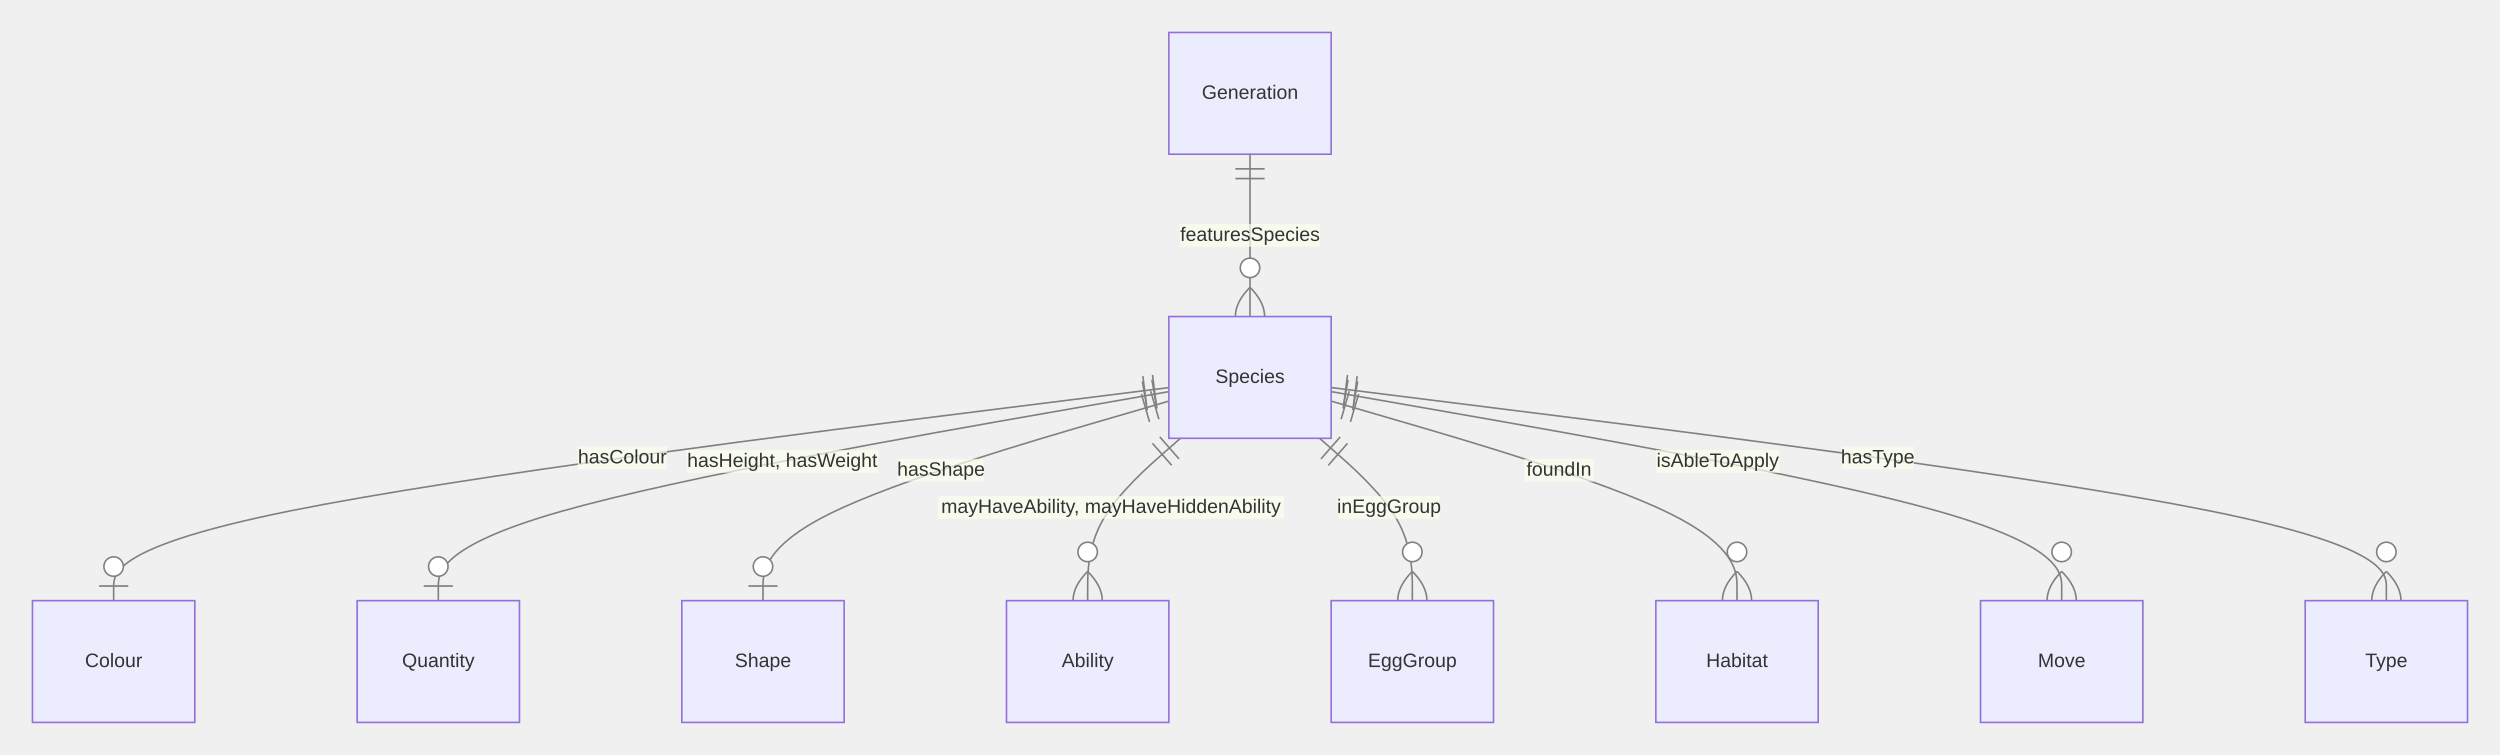
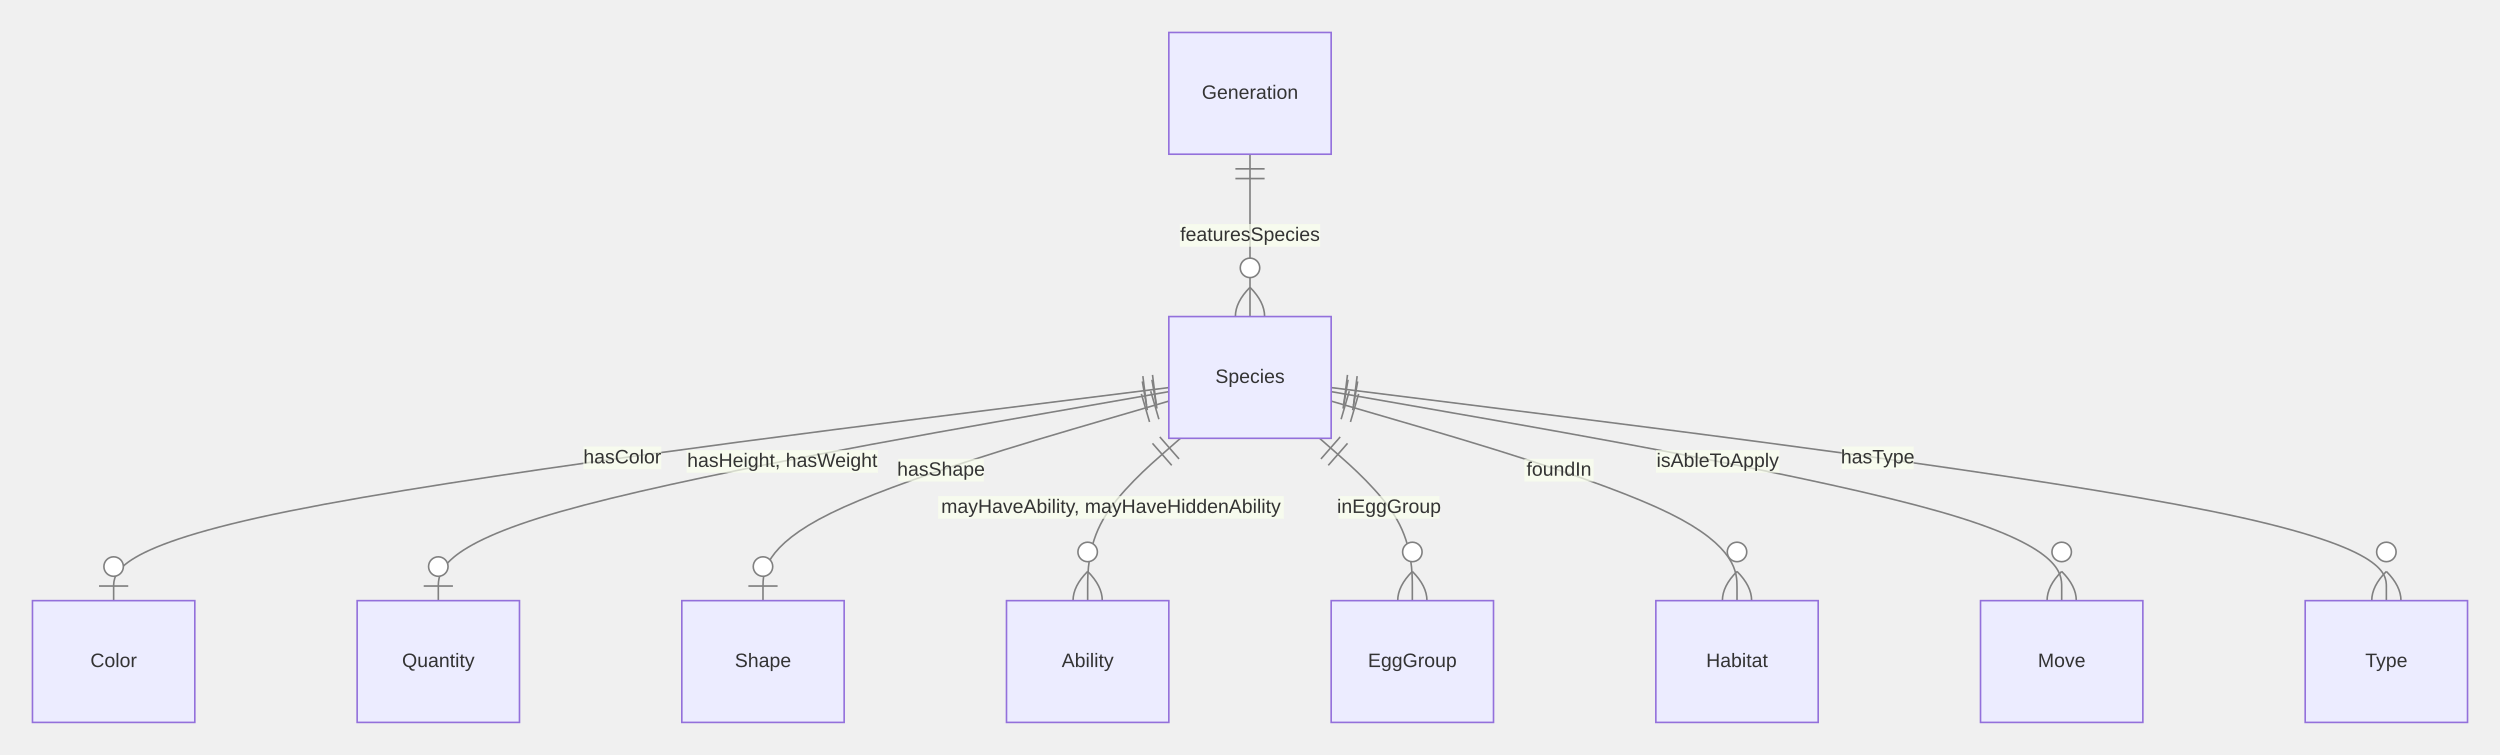
<svg xmlns="http://www.w3.org/2000/svg" aria-roledescription="er" role="graphics-document document" viewBox="0 0 1540 465" height="465" width="1540" id="container">
  <style>#container{font-family:"trebuchet ms",verdana,arial,sans-serif;font-size:16px;fill:#333;}#container .error-icon{fill:#552222;}#container .error-text{fill:#552222;stroke:#552222;}#container .edge-thickness-normal{stroke-width:1px;}#container .edge-thickness-thick{stroke-width:3.5px;}#container .edge-pattern-solid{stroke-dasharray:0;}#container .edge-thickness-invisible{stroke-width:0;fill:none;}#container .edge-pattern-dashed{stroke-dasharray:3;}#container .edge-pattern-dotted{stroke-dasharray:2;}#container .marker{fill:#333333;stroke:#333333;}#container .marker.cross{stroke:#333333;}#container svg{font-family:"trebuchet ms",verdana,arial,sans-serif;font-size:16px;}#container p{margin:0;}#container .entityBox{fill:#ECECFF;stroke:#9370DB;}#container .attributeBoxOdd{fill:#ffffff;stroke:#9370DB;}#container .attributeBoxEven{fill:#f2f2f2;stroke:#9370DB;}#container .relationshipLabelBox{fill:hsl(80, 100%, 96.275%);opacity:0.7;background-color:hsl(80, 100%, 96.275%);}#container .relationshipLabelBox rect{opacity:0.5;}#container .relationshipLine{stroke:#333333;}#container .entityTitleText{text-anchor:middle;font-size:18px;fill:#333;}#container #MD_PARENT_START{fill:#f5f5f5!important;stroke:#333333!important;stroke-width:1;}#container #MD_PARENT_END{fill:#f5f5f5!important;stroke:#333333!important;stroke-width:1;}#container :root{--mermaid-font-family:"trebuchet ms",verdana,arial,sans-serif;}</style>
  <g />
  <defs>
    <marker orient="auto" markerHeight="240" markerWidth="190" refY="7" refX="0" id="MD_PARENT_START">
      <path d="M 18,7 L9,13 L1,7 L9,1 Z" />
    </marker>
  </defs>
  <defs>
    <marker orient="auto" markerHeight="28" markerWidth="20" refY="7" refX="19" id="MD_PARENT_END">
      <path d="M 18,7 L9,13 L1,7 L9,1 Z" />
    </marker>
  </defs>
  <defs>
    <marker orient="auto" markerHeight="18" markerWidth="18" refY="9" refX="0" id="ONLY_ONE_START">
      <path d="M9,0 L9,18 M15,0 L15,18" fill="none" stroke="gray" />
    </marker>
  </defs>
  <defs>
    <marker orient="auto" markerHeight="18" markerWidth="18" refY="9" refX="18" id="ONLY_ONE_END">
      <path d="M3,0 L3,18 M9,0 L9,18" fill="none" stroke="gray" />
    </marker>
  </defs>
  <defs>
    <marker orient="auto" markerHeight="18" markerWidth="30" refY="9" refX="0" id="ZERO_OR_ONE_START">
      <circle r="6" cy="9" cx="21" fill="white" stroke="gray" />
      <path d="M9,0 L9,18" fill="none" stroke="gray" />
    </marker>
  </defs>
  <defs>
    <marker orient="auto" markerHeight="18" markerWidth="30" refY="9" refX="30" id="ZERO_OR_ONE_END">
      <circle r="6" cy="9" cx="9" fill="white" stroke="gray" />
      <path d="M21,0 L21,18" fill="none" stroke="gray" />
    </marker>
  </defs>
  <defs>
    <marker orient="auto" markerHeight="36" markerWidth="45" refY="18" refX="18" id="ONE_OR_MORE_START">
      <path d="M0,18 Q 18,0 36,18 Q 18,36 0,18 M42,9 L42,27" fill="none" stroke="gray" />
    </marker>
  </defs>
  <defs>
    <marker orient="auto" markerHeight="36" markerWidth="45" refY="18" refX="27" id="ONE_OR_MORE_END">
      <path d="M3,9 L3,27 M9,18 Q27,0 45,18 Q27,36 9,18" fill="none" stroke="gray" />
    </marker>
  </defs>
  <defs>
    <marker orient="auto" markerHeight="36" markerWidth="57" refY="18" refX="18" id="ZERO_OR_MORE_START">
      <circle r="6" cy="18" cx="48" fill="white" stroke="gray" />
      <path d="M0,18 Q18,0 36,18 Q18,36 0,18" fill="none" stroke="gray" />
    </marker>
  </defs>
  <defs>
    <marker orient="auto" markerHeight="36" markerWidth="57" refY="18" refX="39" id="ZERO_OR_MORE_END">
      <circle r="6" cy="18" cx="9" fill="white" stroke="gray" />
      <path d="M21,18 Q39,0 57,18 Q39,36 21,18" fill="none" stroke="gray" />
    </marker>
  </defs>
  <path style="stroke: gray; fill: none;" marker-start="url(#ONLY_ONE_START)" marker-end="url(#ZERO_OR_MORE_END)" d="M770,95L770,103.333C770,111.667,770,128.333,770,145C770,161.667,770,178.333,770,186.667L770,195" class="er relationshipLine" />
  <path style="stroke: gray; fill: none;" marker-start="url(#ONLY_ONE_START)" marker-end="url(#ZERO_OR_ONE_END)" d="M720,238.75L611.667,252.292C503.333,265.833,286.667,292.917,178.333,314.792C70,336.667,70,353.333,70,361.667L70,370" class="er relationshipLine" />
  <path style="stroke: gray; fill: none;" marker-start="url(#ONLY_ONE_START)" marker-end="url(#ZERO_OR_ONE_END)" d="M720,241.25L645,254.375C570,267.5,420,293.75,345,315.208C270,336.667,270,353.333,270,361.667L270,370" class="er relationshipLine" />
  <path style="stroke: gray; fill: none;" marker-start="url(#ONLY_ONE_START)" marker-end="url(#ZERO_OR_ONE_END)" d="M720,247.083L678.333,259.236C636.667,271.389,553.333,295.694,511.667,316.181C470,336.667,470,353.333,470,361.667L470,370" class="er relationshipLine" />
  <path style="stroke: gray; fill: none;" marker-start="url(#ONLY_ONE_START)" marker-end="url(#ZERO_OR_MORE_END)" d="M727.143,270L717.619,278.333C708.095,286.667,689.048,303.333,679.524,320C670,336.667,670,353.333,670,361.667L670,370" class="er relationshipLine" />
  <path style="stroke: gray; fill: none;" marker-start="url(#ONLY_ONE_START)" marker-end="url(#ZERO_OR_MORE_END)" d="M812.857,270L822.381,278.333C831.905,286.667,850.952,303.333,860.476,320C870,336.667,870,353.333,870,361.667L870,370" class="er relationshipLine" />
  <path style="stroke: gray; fill: none;" marker-start="url(#ONLY_ONE_START)" marker-end="url(#ZERO_OR_MORE_END)" d="M820,247.083L861.667,259.236C903.333,271.389,986.667,295.694,1028.333,316.181C1070,336.667,1070,353.333,1070,361.667L1070,370" class="er relationshipLine" />
  <path style="stroke: gray; fill: none;" marker-start="url(#ONLY_ONE_START)" marker-end="url(#ZERO_OR_MORE_END)" d="M820,241.25L895,254.375C970,267.5,1120,293.75,1195,315.208C1270,336.667,1270,353.333,1270,361.667L1270,370" class="er relationshipLine" />
  <path style="stroke: gray; fill: none;" marker-start="url(#ONLY_ONE_START)" marker-end="url(#ZERO_OR_MORE_END)" d="M820,238.75L928.333,252.292C1036.667,265.833,1253.333,292.917,1361.667,314.792C1470,336.667,1470,353.333,1470,361.667L1470,370" class="er relationshipLine" />
  <g transform="translate(720,20 )" id="entity-Generation-82bf1c90-7400-5eb2-9271-49b7ba7af3e8">
    <rect height="75" width="100" y="0" x="0" class="er entityBox" />
    <text style="dominant-baseline: middle; text-anchor: middle; font-size: 12px;" transform="translate(50,37.5)" y="0" x="0" id="text-entity-Generation-82bf1c90-7400-5eb2-9271-49b7ba7af3e8" class="er entityLabel">Generation</text>
  </g>
  <g transform="translate(720,195 )" id="entity-Species-5fb7bd14-1f92-5321-a2f8-29eca518f07c">
    <rect height="75" width="100" y="0" x="0" class="er entityBox" />
    <text style="dominant-baseline: middle; text-anchor: middle; font-size: 12px;" transform="translate(50,37.5)" y="0" x="0" id="text-entity-Species-5fb7bd14-1f92-5321-a2f8-29eca518f07c" class="er entityLabel">Species</text>
  </g>
-   <g transform="translate(20,370 )" id="entity-Colour-8f581955-fab7-54c2-bd12-b02cd1156346">
+   <g transform="translate(20,370 )" id="entity-Color-a87c14b4-f514-5b2d-8f61-d2c0041c1ff1">
    <rect height="75" width="100" y="0" x="0" class="er entityBox" />
-     <text style="dominant-baseline: middle; text-anchor: middle; font-size: 12px;" transform="translate(50,37.5)" y="0" x="0" id="text-entity-Colour-8f581955-fab7-54c2-bd12-b02cd1156346" class="er entityLabel">Colour</text>
+     <text style="dominant-baseline: middle; text-anchor: middle; font-size: 12px;" transform="translate(50,37.5)" y="0" x="0" id="text-entity-Color-a87c14b4-f514-5b2d-8f61-d2c0041c1ff1" class="er entityLabel">Color</text>
  </g>
  <g transform="translate(220,370 )" id="entity-Quantity-46f11547-7eaf-5ee9-bc9f-a9eb227f8785">
    <rect height="75" width="100" y="0" x="0" class="er entityBox" />
    <text style="dominant-baseline: middle; text-anchor: middle; font-size: 12px;" transform="translate(50,37.5)" y="0" x="0" id="text-entity-Quantity-46f11547-7eaf-5ee9-bc9f-a9eb227f8785" class="er entityLabel">Quantity</text>
  </g>
  <g transform="translate(420,370 )" id="entity-Shape-f18345e8-3e84-511e-91ab-fbc05e2ad372">
    <rect height="75" width="100" y="0" x="0" class="er entityBox" />
    <text style="dominant-baseline: middle; text-anchor: middle; font-size: 12px;" transform="translate(50,37.5)" y="0" x="0" id="text-entity-Shape-f18345e8-3e84-511e-91ab-fbc05e2ad372" class="er entityLabel">Shape</text>
  </g>
  <g transform="translate(620,370 )" id="entity-Ability-2d2f7f5a-3104-5479-9445-4db74fe18930">
    <rect height="75" width="100" y="0" x="0" class="er entityBox" />
    <text style="dominant-baseline: middle; text-anchor: middle; font-size: 12px;" transform="translate(50,37.5)" y="0" x="0" id="text-entity-Ability-2d2f7f5a-3104-5479-9445-4db74fe18930" class="er entityLabel">Ability</text>
  </g>
  <g transform="translate(820,370 )" id="entity-EggGroup-c5db389d-db45-5e12-82f2-480735f26054">
    <rect height="75" width="100" y="0" x="0" class="er entityBox" />
    <text style="dominant-baseline: middle; text-anchor: middle; font-size: 12px;" transform="translate(50,37.5)" y="0" x="0" id="text-entity-EggGroup-c5db389d-db45-5e12-82f2-480735f26054" class="er entityLabel">EggGroup</text>
  </g>
  <g transform="translate(1020,370 )" id="entity-Habitat-84f61ec1-d040-5890-9c99-5be822c3ae6f">
    <rect height="75" width="100" y="0" x="0" class="er entityBox" />
    <text style="dominant-baseline: middle; text-anchor: middle; font-size: 12px;" transform="translate(50,37.5)" y="0" x="0" id="text-entity-Habitat-84f61ec1-d040-5890-9c99-5be822c3ae6f" class="er entityLabel">Habitat</text>
  </g>
  <g transform="translate(1220,370 )" id="entity-Move-bc8e2787-9ebf-5c38-8a4b-9e7696d2d8de">
    <rect height="75" width="100" y="0" x="0" class="er entityBox" />
    <text style="dominant-baseline: middle; text-anchor: middle; font-size: 12px;" transform="translate(50,37.5)" y="0" x="0" id="text-entity-Move-bc8e2787-9ebf-5c38-8a4b-9e7696d2d8de" class="er entityLabel">Move</text>
  </g>
  <g transform="translate(1420,370 )" id="entity-Type-9ddd46db-41c2-5534-b189-1a81570d0829">
    <rect height="75" width="100" y="0" x="0" class="er entityBox" />
    <text style="dominant-baseline: middle; text-anchor: middle; font-size: 12px;" transform="translate(50,37.5)" y="0" x="0" id="text-entity-Type-9ddd46db-41c2-5534-b189-1a81570d0829" class="er entityLabel">Type</text>
  </g>
  <rect height="14" width="86.449" y="138" x="726.776" class="er relationshipLabelBox" />
  <text style="text-anchor: middle; dominant-baseline: middle; font-size: 12px;" y="145" x="770" id="rel1" class="er relationshipLabel">featuresSpecies</text>
-   <rect height="14" width="54.98" y="275.031" x="355.857" class="er relationshipLabelBox" />
-   <text style="text-anchor: middle; dominant-baseline: middle; font-size: 12px;" y="282.031" x="383.347" id="rel2" class="er relationshipLabel">hasColour</text>
+   <rect height="14" width="47.996" y="275.031" x="359.349" class="er relationshipLabelBox" />
+   <text style="text-anchor: middle; dominant-baseline: middle; font-size: 12px;" y="282.031" x="383.347" id="rel2" class="er relationshipLabel">hasColor</text>
  <rect height="14" width="117.873" y="277.223" x="422.957" class="er relationshipLabelBox" />
  <text style="text-anchor: middle; dominant-baseline: middle; font-size: 12px;" y="284.223" x="481.893" id="rel3" class="er relationshipLabel">hasHeight, hasWeight</text>
  <rect height="14" width="52.812" y="282.655" x="553.269" class="er relationshipLabelBox" />
  <text style="text-anchor: middle; dominant-baseline: middle; font-size: 12px;" y="289.655" x="579.675" id="rel4" class="er relationshipLabel">hasShape</text>
  <rect height="14" width="212.953" y="305.565" x="577.885" class="er relationshipLabelBox" />
  <text style="text-anchor: middle; dominant-baseline: middle; font-size: 12px;" y="312.565" x="684.362" id="rel5" class="er relationshipLabel">mayHaveAbility, mayHaveHiddenAbility</text>
  <rect height="14" width="62.047" y="305.565" x="824.615" class="er relationshipLabelBox" />
  <text style="text-anchor: middle; dominant-baseline: middle; font-size: 12px;" y="312.565" x="855.638" id="rel6" class="er relationshipLabel">inEggGroup</text>
  <rect height="14" width="42.688" y="282.655" x="938.981" class="er relationshipLabelBox" />
  <text style="text-anchor: middle; dominant-baseline: middle; font-size: 12px;" y="289.655" x="960.325" id="rel7" class="er relationshipLabel">foundIn</text>
  <rect height="14" width="76.068" y="277.223" x="1020.073" class="er relationshipLabelBox" />
  <text style="text-anchor: middle; dominant-baseline: middle; font-size: 12px;" y="284.223" x="1058.107" id="rel8" class="er relationshipLabel">isAbleToApply</text>
  <rect height="14" width="44.344" y="275.032" x="1134.481" class="er relationshipLabelBox" />
  <text style="text-anchor: middle; dominant-baseline: middle; font-size: 12px;" y="282.032" x="1156.653" id="rel9" class="er relationshipLabel">hasType</text>
</svg>
